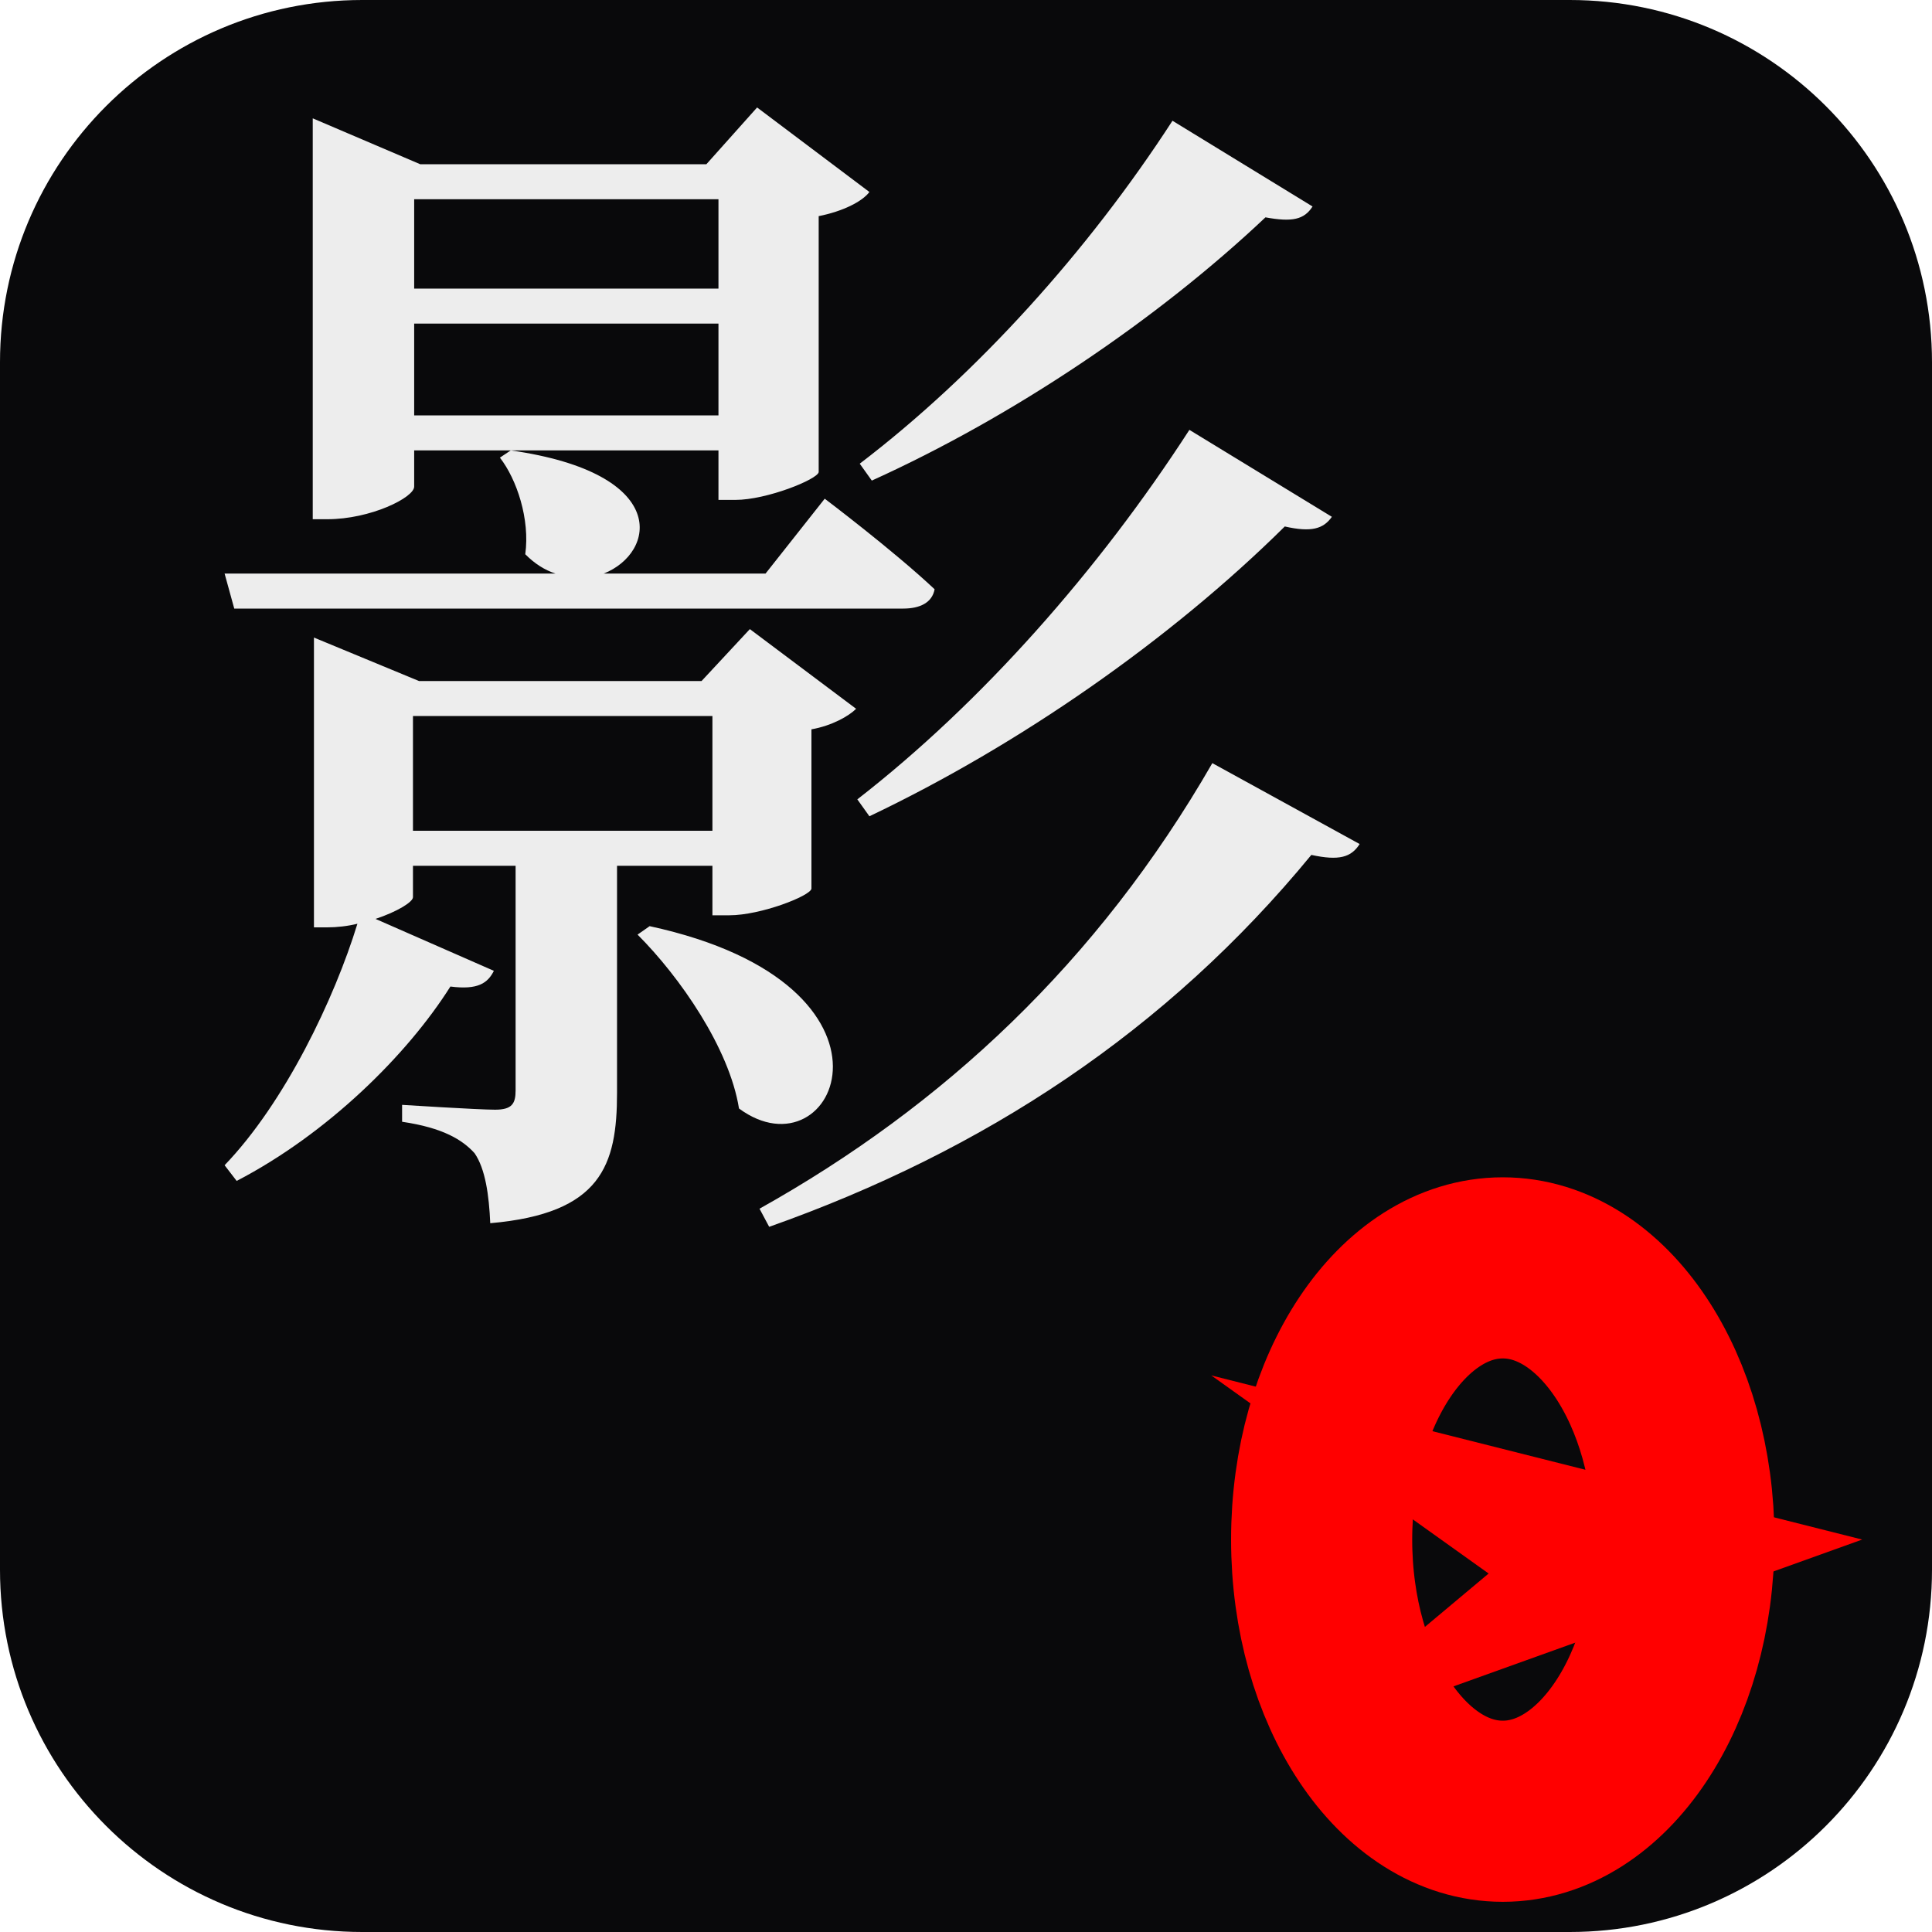
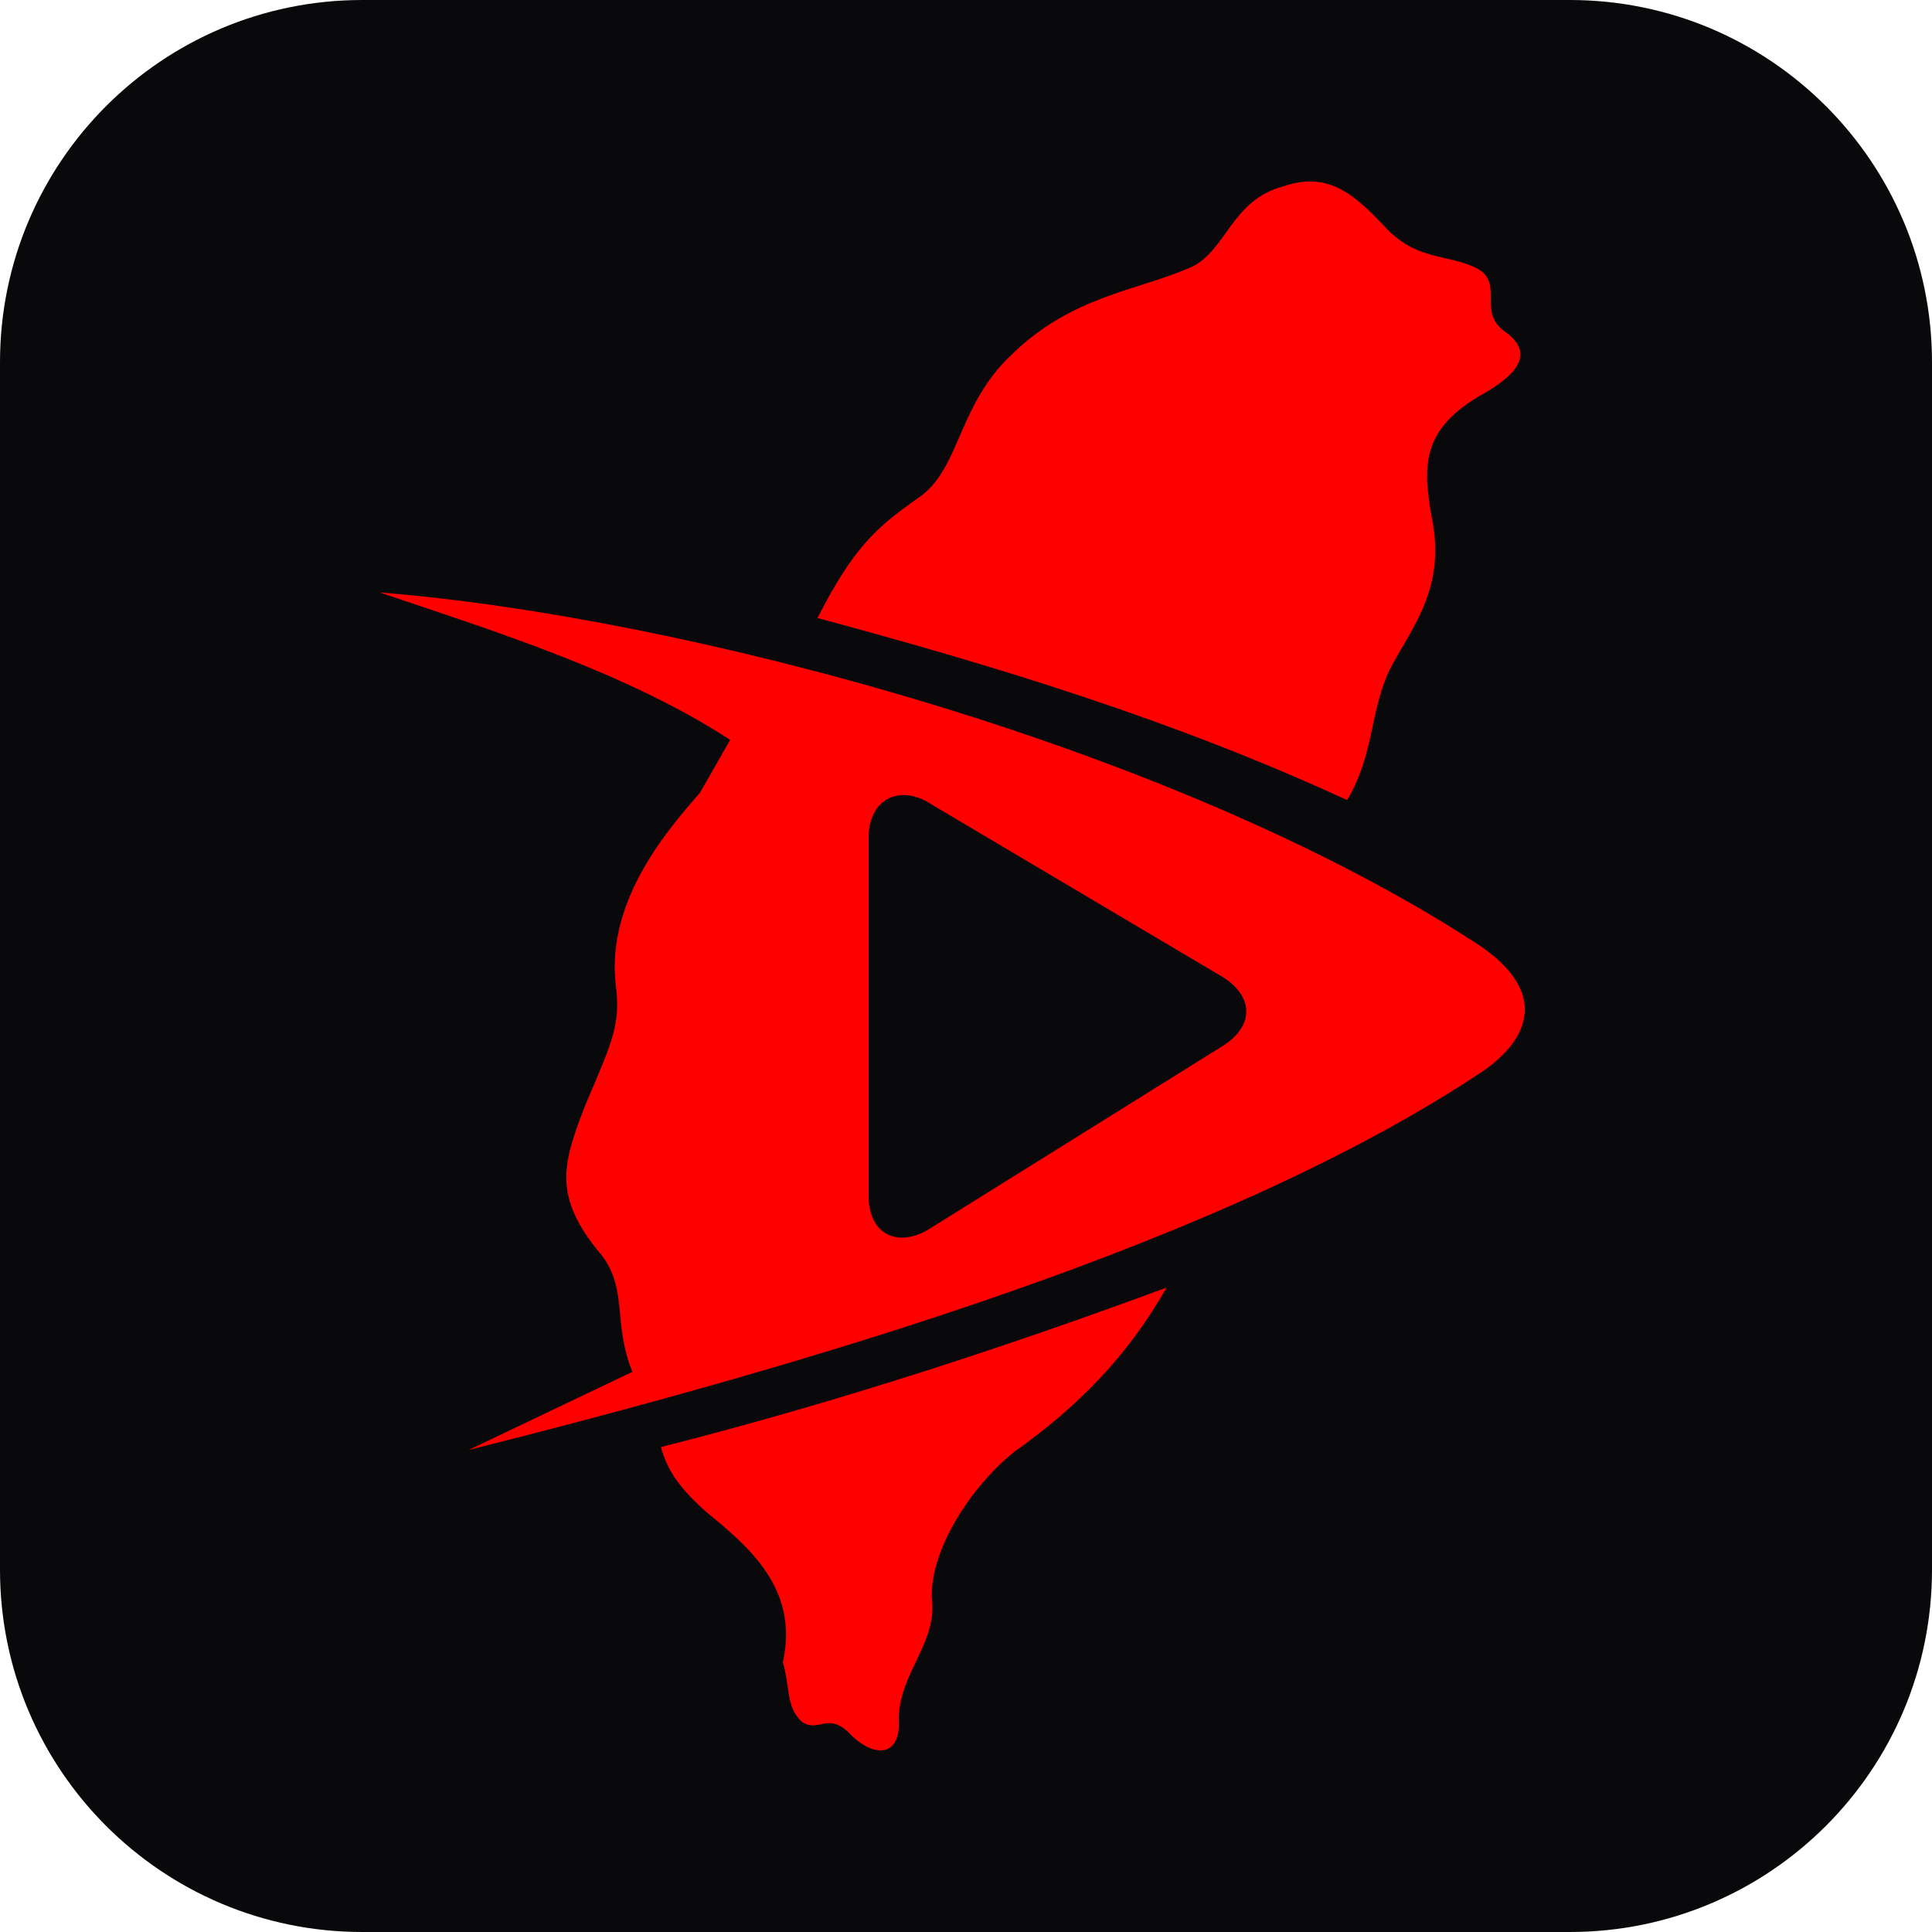
<svg xmlns="http://www.w3.org/2000/svg" viewBox="0 0 512 512" width="512" height="512" role="img" aria-label="有影儀表板">
  <rect width="512" height="512" rx="96" fill="#09090b" />
-   <path fill="#ededed" transform="translate(48 16) scale(0.32 -0.32) translate(0 -880)" d="M976 231 854 298C759 133 631 14 479 -71L487 -86C665 -23 816 76 936 222C959 217 969 220 976 231ZM953 502 835 574C760 458 663 348 560 268L570 254C694 313 819 400 914 494C936 489 946 492 953 502ZM937 759 821 830C751 722 659 620 562 546L572 532C689 585 808 665 898 750C920 746 930 748 937 759ZM388 163 378 156C413 121 454 62 462 12C542 -47 614 114 388 163ZM533 517 484 455H350C393 472 406 538 273 557L264 551C278 533 289 500 285 471C293 463 301 458 310 455H36L44 426H598C612 426 622 431 624 442C590 474 533 517 533 517ZM193 527V557H445V516H459C485 516 527 533 528 539V751C548 755 564 763 570 771L477 841L435 794H198L109 832V500H121C157 500 193 518 193 527ZM445 765V691H193V765ZM193 586V662H445V586ZM361 25V213H440V172H454C480 172 521 188 522 194V326C539 329 553 337 559 343L471 409L431 366H197L110 402V162H121C129 162 138 163 146 165C127 103 86 17 36 -35L46 -48C121 -9 187 56 223 113C246 110 254 116 259 126L161 169C179 175 192 183 192 187V213H277V27C277 16 274 11 260 11C246 11 183 15 183 15V1C217 -4 233 -14 243 -25C252 -38 255 -60 256 -83C348 -75 361 -35 361 25ZM440 337V242H192V337Z" />
-   <g transform="translate(312 312) scale(0.375)">
-     <ellipse cx="230" cy="256" rx="128" ry="192" fill="none" stroke="#ff0000" stroke-width="128" />
-     <path fill="#ff0000" d="M24 140 484 256 72 404 220 280Z" />
+   <g transform="translate(24 24) scale(.90625)">
+     <g transform="translate(-18 -20) scale(.44)">
+       <path fill="#ff0000" d="M524 396 C550 345 566 334 594 314 C619 294 618 254 653 221 C693 182 735 179 772 163 C796 152 799 118 834 109 C866 98 884 118 904 139 C925 159 944 154 963 164 C980 174 963 192 980 205 C1005 222 983 238 963 249 C925 272 926 296 933 333 C941 379 917 405 904 431 C891 459 894 487 876 517 C761 464 643 428 524 396 Z" />
+       <path fill="#ff0000" fill-rule="evenodd" d="M233 379 C434 395 759 481 960 611 C1003 638 1005 669 968 696 C797 811 518 892 292 949 L401 897 C388 865 398 843 381 820 C347 780 355 758 370 719 C389 675 393 665 390 640 C383 582 428 533 446 512 L466 477 C397 432 307 404 233 379 Z M558 542 L558 780 C558 807 579 815 600 801 L794 680 C814 667 814 648 794 635 L600 520 C579 506 558 516 558 542 Z" />
+       <path fill="#ff0000" d="M420 947 C542 916 656 878 756 841 C730 887 696 921 655 950 C625 974 599 1016 600 1047 C604 1077 579 1096 578 1127 C580 1153 562 1154 546 1138 C531 1122 524 1138 513 1129 C503 1119 506 1107 501 1090 C512 1041 478 1013 450 990 C432 974 424 962 420 947 Z" />
+     </g>
  </g>
</svg>
